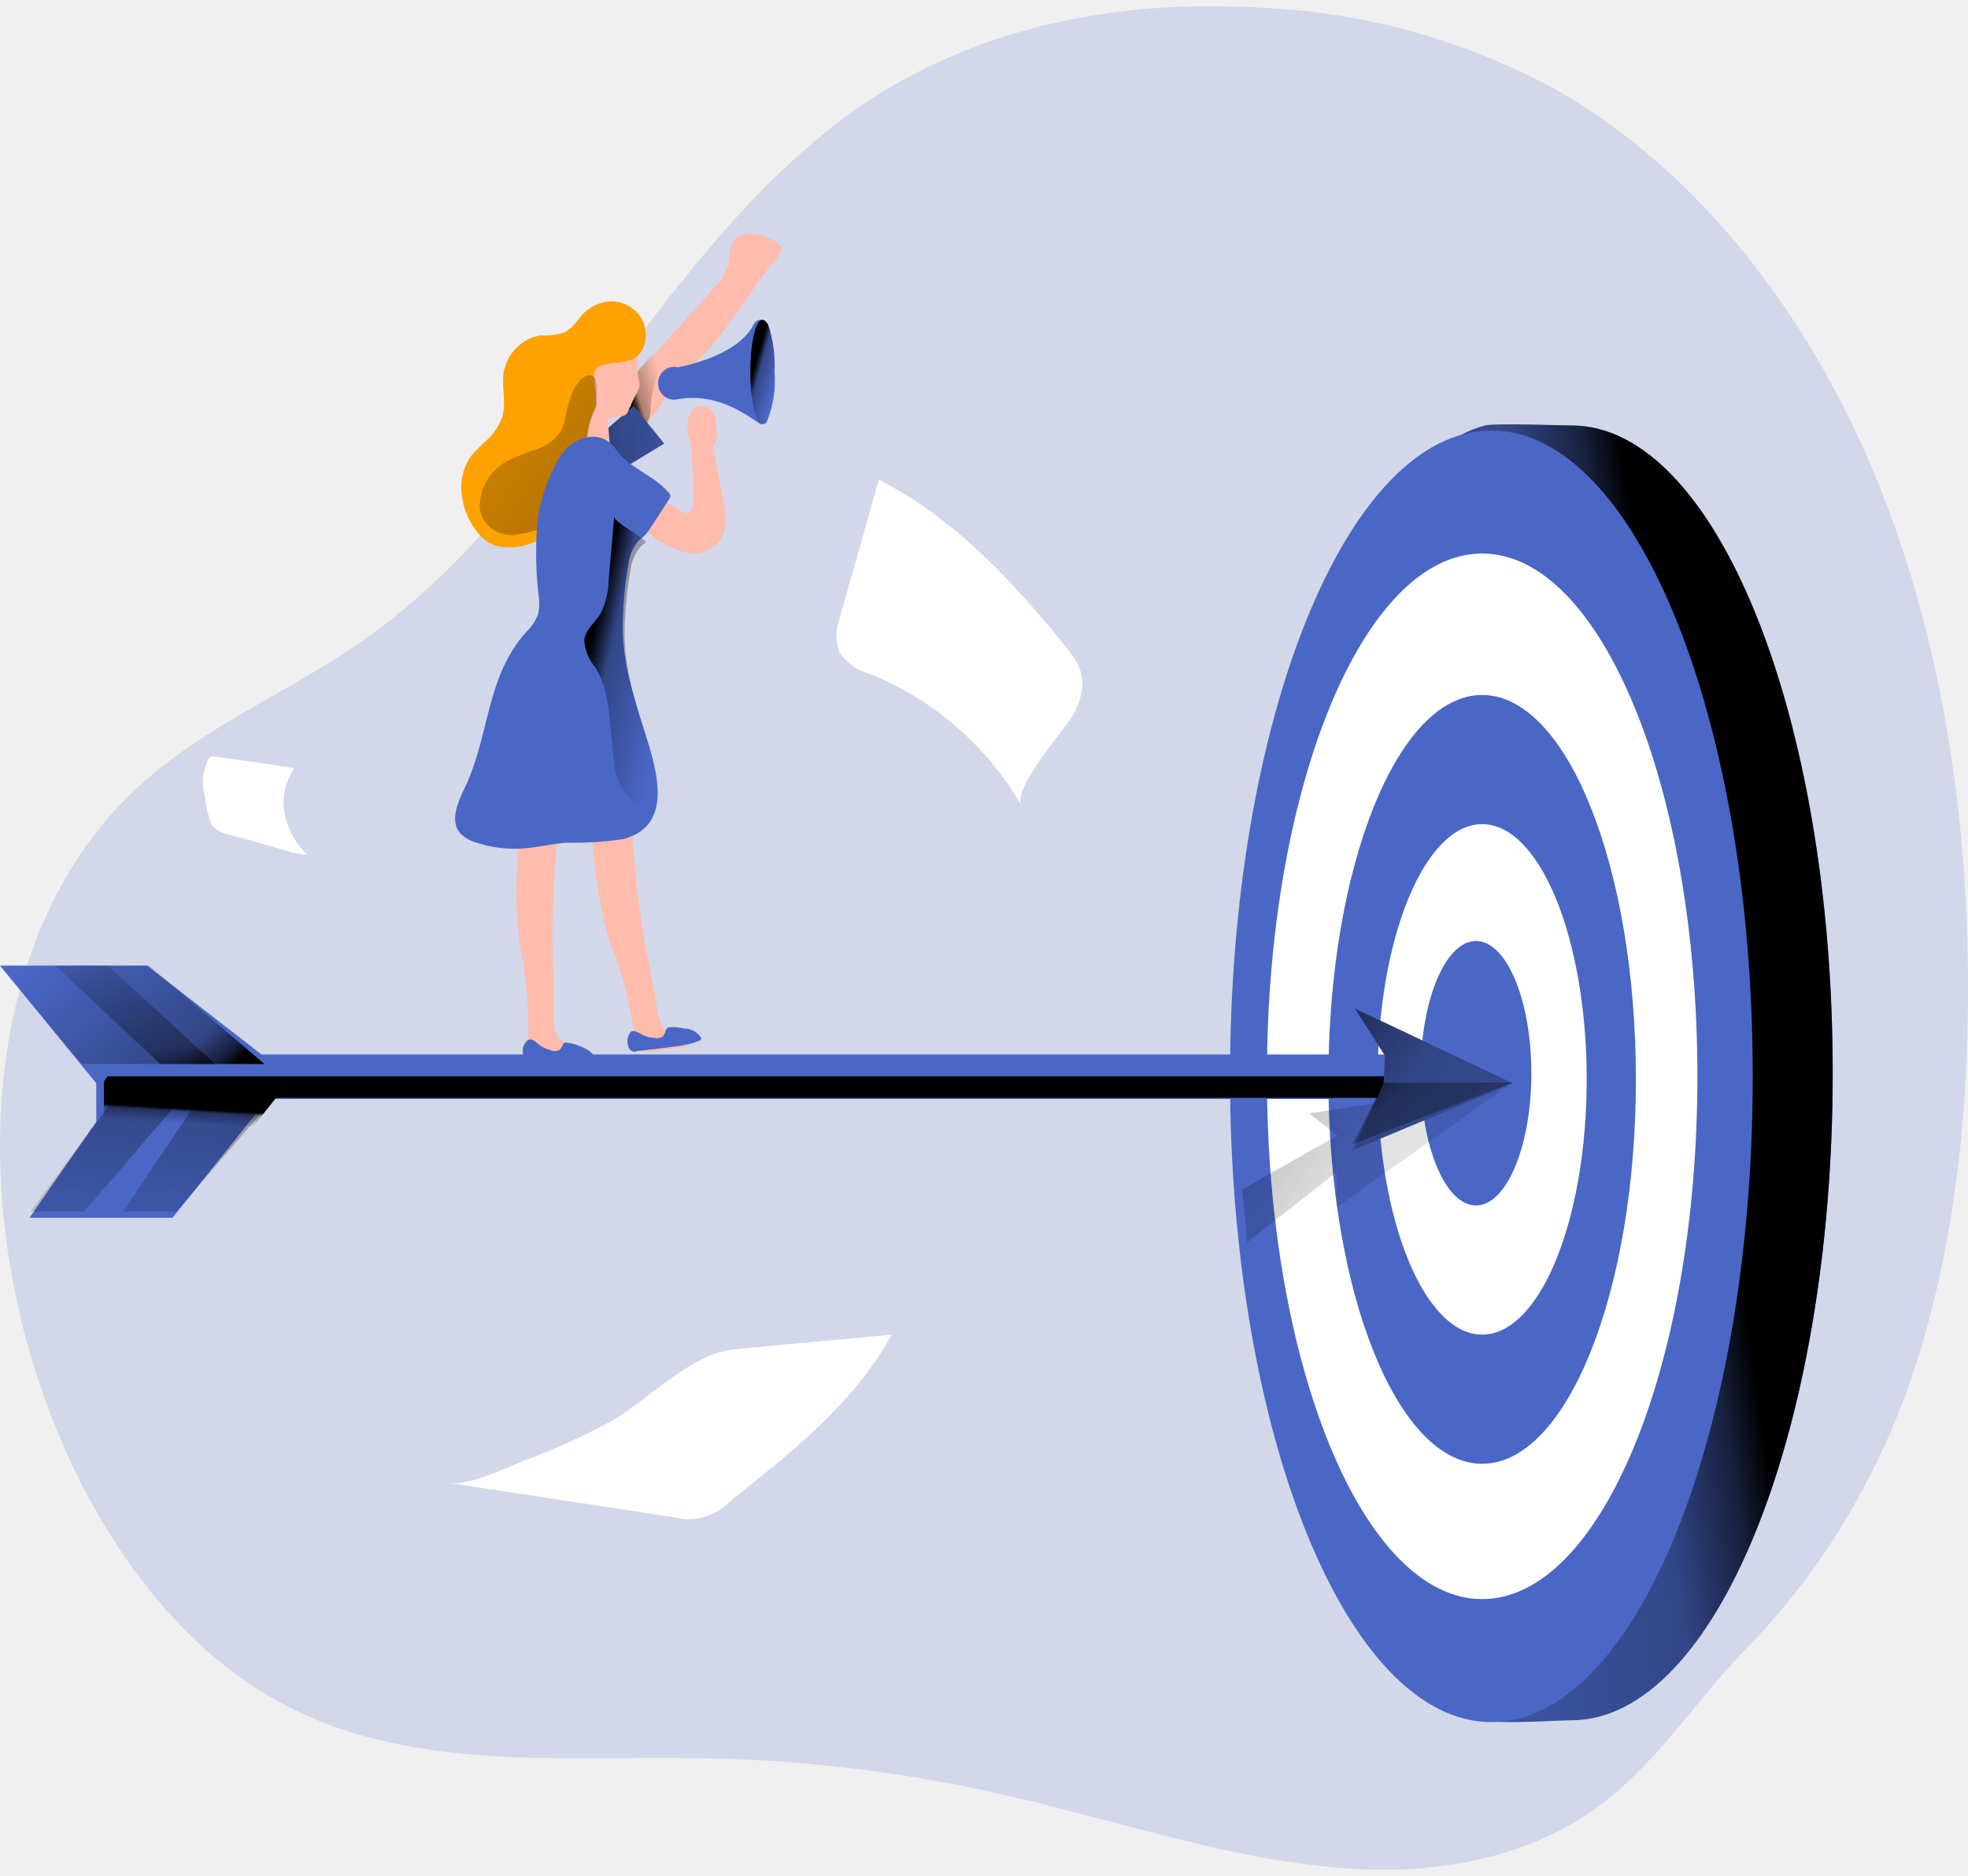
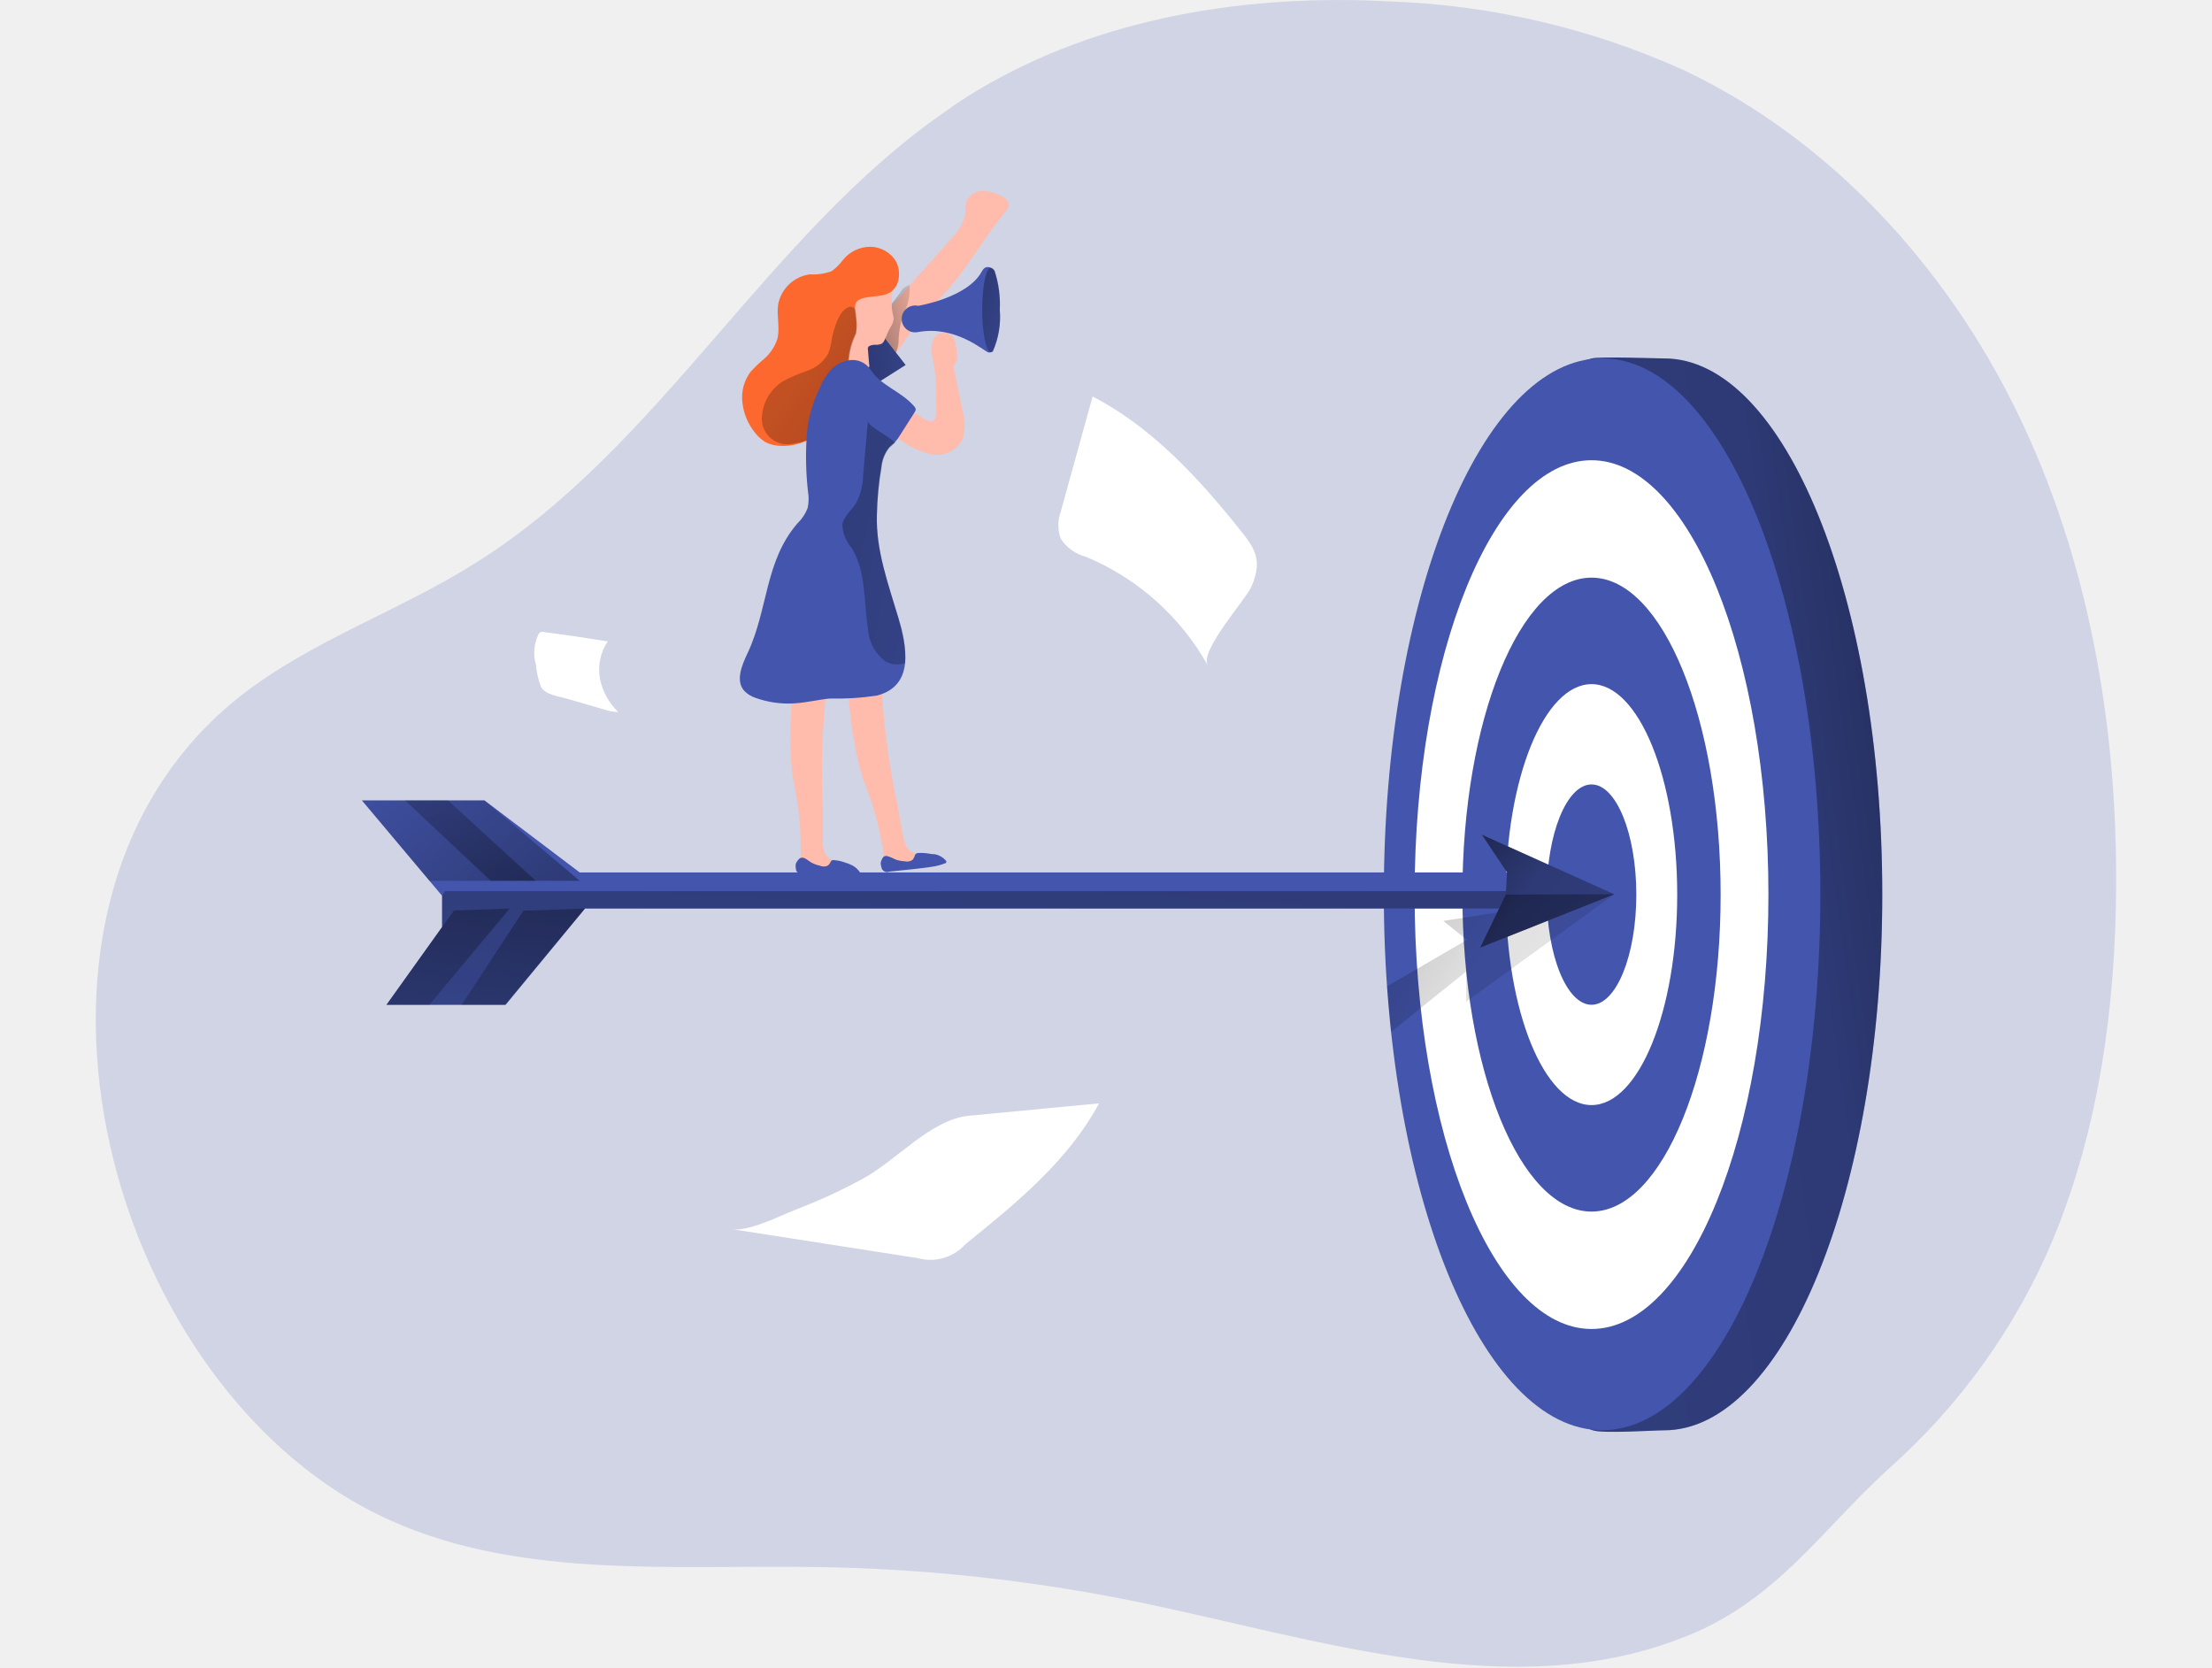
- <svg xmlns="http://www.w3.org/2000/svg" width="320px" height="305px" viewBox="0 0 320 305" version="1.1">
+ <svg xmlns="http://www.w3.org/2000/svg" xmlns:xlink="http://www.w3.org/1999/xlink" id="Layer_1" data-name="Layer 1" viewBox="0 0 175.89 145.13" width="406" height="306" class="illustration styles_illustrationTablet__1DWOa">
  <defs>
-     <linearGradient x1="24.64%" y1="68.754%" x2="86.366%" y2="30.668%" id="linearGradient-1">
-       <stop stop-color="#000000" offset="1%" />
-       <stop stop-color="#000000" stop-opacity="0.69" offset="13%" />
-       <stop stop-color="#000000" stop-opacity="0.32" offset="25%" />
-       <stop stop-color="#000000" stop-opacity="0" offset="100%" />
+     <linearGradient id="linear-gradient" x1="73.22" y1="35.08" x2="80.78" y2="32.63" gradientUnits="userSpaceOnUse">
+       <stop offset="0.01" />
+       <stop offset="0.13" stop-opacity="0.69" />
+       <stop offset="0.25" stop-opacity="0.32" />
+       <stop offset="1" stop-opacity="0" />
    </linearGradient>
-     <linearGradient x1="-51.789%" y1="61.819%" x2="262.526%" y2="24.62%" id="linearGradient-2">
-       <stop stop-color="#000000" offset="1%" />
-       <stop stop-color="#000000" stop-opacity="0.69" offset="13%" />
-       <stop stop-color="#000000" stop-opacity="0.32" offset="25%" />
-       <stop stop-color="#000000" stop-opacity="0" offset="100%" />
+     <linearGradient id="linear-gradient-2" x1="63.29" y1="31.91" x2="78.22" y2="29.88" xlink:href="#linear-gradient" />
+     <linearGradient id="linear-gradient-3" x1="201.45" y1="74.96" x2="-14.76" y2="105.92" gradientUnits="userSpaceOnUse">
+       <stop offset="0.01" />
+       <stop offset="0.08" stop-opacity="0.69" />
+       <stop offset="0.21" stop-opacity="0.32" />
+       <stop offset="1" stop-opacity="0" />
    </linearGradient>
-     <linearGradient x1="74.74%" y1="40.657%" x2="-17.595%" y2="73.765%" id="linearGradient-3">
-       <stop stop-color="#000000" offset="1%" />
-       <stop stop-color="#000000" stop-opacity="0.69" offset="8%" />
-       <stop stop-color="#000000" stop-opacity="0.32" offset="21%" />
-       <stop stop-color="#000000" stop-opacity="0" offset="100%" />
-     </linearGradient>
-     <linearGradient x1="-22.902%" y1="20.008%" x2="301.163%" y2="151.692%" id="linearGradient-4">
-       <stop stop-color="#000000" offset="1%" />
-       <stop stop-color="#000000" stop-opacity="0.69" offset="8%" />
-       <stop stop-color="#000000" stop-opacity="0.32" offset="21%" />
-       <stop stop-color="#000000" stop-opacity="0" offset="100%" />
-     </linearGradient>
-     <linearGradient x1="51.666%" y1="47.251%" x2="47.127%" y2="54.933%" id="linearGradient-5">
-       <stop stop-color="#000000" offset="1%" />
-       <stop stop-color="#000000" stop-opacity="0.69" offset="8%" />
-       <stop stop-color="#000000" stop-opacity="0.32" offset="21%" />
-       <stop stop-color="#000000" stop-opacity="0" offset="100%" />
-     </linearGradient>
-     <linearGradient x1="-94.087%" y1="-23.792%" x2="495.887%" y2="362.858%" id="linearGradient-6">
-       <stop stop-color="#000000" offset="1%" />
-       <stop stop-color="#000000" stop-opacity="0.69" offset="8%" />
-       <stop stop-color="#000000" stop-opacity="0.32" offset="21%" />
-       <stop stop-color="#000000" stop-opacity="0" offset="100%" />
-     </linearGradient>
-     <linearGradient x1="-52.956%" y1="-9.395%" x2="302.399%" y2="195.697%" id="linearGradient-7">
-       <stop stop-color="#000000" offset="1%" />
-       <stop stop-color="#000000" stop-opacity="0.69" offset="8%" />
-       <stop stop-color="#000000" stop-opacity="0.32" offset="21%" />
-       <stop stop-color="#000000" stop-opacity="0" offset="100%" />
-     </linearGradient>
-     <linearGradient x1="101.899%" y1="72.172%" x2="-1.266%" y2="28.955%" id="linearGradient-8">
-       <stop stop-color="#000000" offset="1%" />
-       <stop stop-color="#000000" stop-opacity="0.69" offset="8%" />
-       <stop stop-color="#000000" stop-opacity="0.32" offset="21%" />
-       <stop stop-color="#000000" stop-opacity="0" offset="100%" />
-     </linearGradient>
-     <linearGradient x1="187.238%" y1="177.534%" x2="-120.826%" y2="-117.274%" id="linearGradient-9">
-       <stop stop-color="#000000" offset="1%" />
-       <stop stop-color="#000000" stop-opacity="0.69" offset="13%" />
-       <stop stop-color="#000000" stop-opacity="0.32" offset="25%" />
-       <stop stop-color="#000000" stop-opacity="0" offset="100%" />
-     </linearGradient>
-     <linearGradient x1="23.068%" y1="25.714%" x2="91.425%" y2="85.792%" id="linearGradient-10">
-       <stop stop-color="#000000" offset="1%" />
-       <stop stop-color="#000000" stop-opacity="0.69" offset="13%" />
-       <stop stop-color="#000000" stop-opacity="0.32" offset="25%" />
-       <stop stop-color="#000000" stop-opacity="0" offset="100%" />
-     </linearGradient>
-     <linearGradient x1="33.427%" y1="30.549%" x2="76.548%" y2="81.046%" id="linearGradient-11">
-       <stop stop-color="#000000" offset="1%" />
-       <stop stop-color="#000000" stop-opacity="0.69" offset="13%" />
-       <stop stop-color="#000000" stop-opacity="0.32" offset="25%" />
-       <stop stop-color="#000000" stop-opacity="0" offset="100%" />
-     </linearGradient>
-     <linearGradient x1="70.829%" y1="-65.727%" x2="20.037%" y2="216.87%" id="linearGradient-12">
-       <stop stop-color="#000000" offset="1%" />
-       <stop stop-color="#000000" stop-opacity="0.69" offset="8%" />
-       <stop stop-color="#000000" stop-opacity="0.32" offset="21%" />
-       <stop stop-color="#000000" stop-opacity="0" offset="100%" />
-     </linearGradient>
-     <linearGradient x1="67.047%" y1="127.092%" x2="25.483%" y2="-65.449%" id="linearGradient-13">
-       <stop stop-color="#000000" offset="1%" />
-       <stop stop-color="#000000" stop-opacity="0.69" offset="8%" />
-       <stop stop-color="#000000" stop-opacity="0.32" offset="21%" />
-       <stop stop-color="#000000" stop-opacity="0" offset="100%" />
-     </linearGradient>
+     <linearGradient id="linear-gradient-4" x1="107.88" y1="73.54" x2="171.98" y2="118.72" xlink:href="#linear-gradient-3" />
+     <linearGradient id="linear-gradient-5" x1="78.81" y1="54.61" x2="74.11" y2="132.58" xlink:href="#linear-gradient-3" />
+     <linearGradient id="linear-gradient-6" x1="109.54" y1="68.31" x2="178.39" y2="116.83" xlink:href="#linear-gradient-3" />
+     <linearGradient id="linear-gradient-7" x1="114.34" y1="61.53" x2="155.81" y2="125.86" xlink:href="#linear-gradient-3" />
+     <linearGradient id="linear-gradient-8" x1="42.49" y1="84.38" x2="22.93" y2="62.53" xlink:href="#linear-gradient-3" />
+     <linearGradient id="linear-gradient-9" x1="90.24" y1="53.78" x2="42.78" y2="18.49" xlink:href="#linear-gradient" />
+     <linearGradient id="linear-gradient-10" x1="52.06" y1="47.94" x2="109.61" y2="60.65" xlink:href="#linear-gradient" />
+     <linearGradient id="linear-gradient-11" x1="80.29" y1="31.37" x2="92.41" y2="35.1" xlink:href="#linear-gradient" />
+     <linearGradient id="linear-gradient-12" x1="39.46" y1="66.48" x2="34.01" y2="107.48" xlink:href="#linear-gradient-3" />
+     <linearGradient id="linear-gradient-13" x1="32.91" y1="66.48" x2="27.46" y2="107.48" xlink:href="#linear-gradient-3" />
+     <linearGradient id="linear-gradient-14" x1="41.56" y1="3553.98" x2="36.83" y2="3589.57" gradientTransform="matrix(1, 0, 0, -1, -7, 3641.4)" xlink:href="#linear-gradient-3" />
  </defs>
-   <g id="Page-1" stroke="none" stroke-width="1" fill="none" fill-rule="evenodd">
-     <g id="About-desktop" transform="translate(-971, -146)" fill-rule="nonzero">
-       <g id="us" transform="translate(971, 146.3847)">
-         <path d="M134.632,20.828 C106.322,43.217 89.437,81.94 60.181,102.93 C48.136,111.681 34.326,116.944 23.119,126.969 C-18.583,164.292 0.721,251.094 44.57,275.885 C65.766,287.894 90.675,285.054 114.309,285.493 C131.236,285.781 148.102,287.878 164.69,291.758 C193.801,298.609 224.513,310.806 252.023,298.024 C266.306,291.424 273.238,278.851 283.972,267.614 C295.282,256.115 304.187,241.837 310.027,225.843 C317.305,205.604 319.906,183.486 320,161.598 C320.125,132.086 315.613,102.22 304.368,75.674 C293.124,49.128 274.802,26.07 251.604,13.413 C236.995,5.818 221.236,1.561 205.209,0.882 C182.466,-0.559 158.922,3.701 139.418,17.194 C137.744,18.363 136.124,19.554 134.632,20.828 Z" id="Path" fill="#4A67C6" opacity="0.18" />
-         <path d="M104.353,69.615 L106.565,66.643 C108.582,63.673 110.862,60.886 113.379,58.315 C118.489,53.353 121.807,46.883 126.408,41.441 C126.691,41.157 126.89,40.801 126.984,40.413 C127.138,39.495 126.165,38.84 125.325,38.468 C124.211,37.897 122.973,37.604 121.719,37.615 C120.437,37.647 119.298,38.429 118.821,39.605 C118.67,40.323 118.603,41.057 118.622,41.79 C118.22,43.7 117.231,45.441 115.79,46.774 L104.22,59.648 C102.714,61.066 101.615,62.854 101.035,64.828 C100.755,67.024 102.18,69.079 104.353,69.615 L104.353,69.615 Z" id="Path" fill="#FFBBAB" />
-         <path d="M104.349,69.615 C105.295,68.629 105.81,67.337 105.789,66.003 C105.857,64.258 106.204,62.533 106.818,60.888 C107.667,59.356 108.07,57.635 107.984,55.904 C108.005,55.826 108.005,55.743 107.984,55.665 C107.864,55.599 107.716,55.599 107.595,55.665 C106.971,55.906 106.459,56.355 106.155,56.927 C104.783,58.951 101.034,62.368 101.034,64.893 C100.759,67.031 102.169,69.039 104.349,69.615 Z" id="Path" fill="url(#linearGradient-1)" />
-         <polygon id="Path" fill="#4A67C6" points="97 70.848 103.021 65.615 108 71.735 101.608 75.615" />
-         <polygon id="Path" fill="url(#linearGradient-2)" points="97 70.848 103.021 65.615 108 71.735 101.608 75.615" />
-         <path d="M298,174.055 C298,232.179 278.964,279.314 255.5,279.314 C253.442,279.314 243.622,279.991 241.654,279.314 C221.053,272.049 213,227.102 213,174.055 C213,119.699 220.113,74.392 241.453,68.796 C242.929,68.39 253.979,68.796 255.5,68.796 C278.942,68.751 298,115.909 298,174.055 Z" id="Path" fill="#4A67C6" />
-         <path d="M298,174.055 C298,232.179 278.964,279.314 255.5,279.314 C253.442,279.314 243.622,279.991 241.654,279.314 C221.053,272.049 213,227.102 213,174.055 C213,119.699 220.113,74.392 241.453,68.796 C242.929,68.39 253.979,68.796 255.5,68.796 C278.942,68.751 298,115.909 298,174.055 Z" id="Path" fill="url(#linearGradient-3)" />
-         <ellipse id="Oval" fill="#4A67C6" cx="242.5" cy="174.615" rx="42.5" ry="105" />
-         <ellipse id="Oval" fill="#FFFFFF" cx="241" cy="174.615" rx="35" ry="85" />
-         <ellipse id="Oval" fill="#4A67C6" cx="241" cy="175.115" rx="25" ry="62.5" />
-         <ellipse id="Oval" fill="#FFFFFF" cx="241" cy="175.115" rx="17" ry="41.5" />
-         <ellipse id="Oval" fill="#4A67C6" cx="240" cy="174.115" rx="9" ry="21.5" />
-         <polygon id="Path" fill="url(#linearGradient-4)" opacity="0.36" points="202.779 201.615 217.327 190.2 217.327 195.907 246 175.615 212.9 180.65 217.46 184.231 202 193.021" />
-         <polygon id="Path" fill="#4A67C6" points="0 156.615 23.926 156.615 42.516 171.066 232.269 171.066 237 178.302 43.548 178.302 28.053 197.615 4.799 197.615 15.652 182.013 15.652 175.744" />
-         <polygon id="Path" fill="url(#linearGradient-5)" points="17.453 174.615 41.462 174.615 44.86 174.615 235.265 174.615 239 178.127 44.882 178.127 29.334 197.615 6 197.615 16.891 181.871 16.891 175.546" />
-         <polygon id="Path" fill="#4A67C6" points="225.213 171.298 220.334 163.615 246 175.748 220 186.615 224.968 175.818" />
-         <polygon id="Path" fill="url(#linearGradient-6)" points="225.213 171.298 220.334 163.615 246 175.748 220 186.615 224.968 175.818" />
-         <polygon id="Path" fill="url(#linearGradient-7)" points="246 175.615 224.968 175.68 220 185.615" />
-         <polygon id="Path" fill="url(#linearGradient-8)" points="13.335 172.615 43 172.615 24.199 156.615 0 156.615" />
-         <path d="M96,132.383 C96,132.383 96.737,146.743 99.642,154.093 C101.386,158.62 102.594,163.342 103.239,168.158 C102.837,168.998 103.529,169.996 104.378,170.427 C105.255,170.678 106.183,170.678 107.059,170.427 L110.723,169.951 C111.164,169.941 111.582,169.753 111.885,169.429 C112.265,168.816 111.639,168.022 110.947,167.818 C110.254,167.614 109.517,167.818 108.847,167.455 C107.595,166.956 107.193,165.391 106.947,164.03 L105.875,158.131 C104.1,149.716 103.031,141.163 102.68,132.565 C102.688,132.171 102.628,131.78 102.501,131.408 C102.121,130.77 101.499,130.319 100.781,130.16 C100.08,129.829 99.32,129.644 98.547,129.615 C97.719,129.605 96.964,130.096 96.626,130.863" id="Path" fill="#FFBBAB" />
-         <path d="M111.814,166.923 L110.932,166.779 C110.239,166.632 109.533,166.584 108.83,166.635 C108.524,166.653 108.27,166.913 108.221,167.259 C108.139,167.56 108.003,167.837 107.821,168.074 C107.402,168.397 106.883,168.502 106.392,168.362 C105.871,168.333 105.356,168.228 104.858,168.05 C104.375,167.835 103.933,167.523 103.429,167.355 C103.163,167.212 102.855,167.212 102.588,167.355 C102.473,167.482 102.373,167.627 102.294,167.787 C102.156,168.063 102.057,168.363 102,168.674 C102.001,168.976 102.043,169.276 102.126,169.562 C102.166,169.935 102.357,170.265 102.642,170.454 C102.927,170.642 103.273,170.667 103.576,170.522 L107.779,170.018 C109.103,169.85 110.406,169.706 111.709,169.442 C112.428,169.302 113.133,169.077 113.811,168.77 C113.811,168.77 114,168.77 114,168.53 C114,168.29 114,168.386 114,168.314 C113.377,167.453 112.475,166.916 111.499,166.827" id="Path" fill="#4A67C6" />
-         <path d="M84.692,131.866 C84.692,131.866 83.135,146.25 84.692,154.036 C85.621,158.824 86.022,163.713 85.886,168.602 C85.374,169.355 85.886,170.474 86.611,170.885 C87.379,171.315 88.241,171.512 89.106,171.456 L92.646,171.593 C93.062,171.668 93.488,171.552 93.819,171.273 C94.267,170.725 93.819,169.835 93.179,169.515 C92.54,169.196 91.857,169.173 91.281,168.807 C90.172,168.1 90.023,166.524 90.002,165.086 L90.002,159.058 C89.618,150.455 89.911,141.833 90.876,133.282 C90.961,132.899 90.961,132.5 90.876,132.118 C90.621,131.424 90.113,130.871 89.469,130.588 C88.824,130.126 88.098,129.808 87.336,129.652 C86.557,129.495 85.766,129.855 85.332,130.565" id="Path" fill="#FFBBAB" />
-         <path d="M107.31,80.642 L109.308,81.794 C109.995,82.2 111.306,83.465 112.143,82.9 C112.981,82.336 112.659,80.078 112.68,79.287 C112.771,76.458 112.569,73.626 112.079,70.842 C111.582,69.461 111.676,67.922 112.337,66.619 C112.799,65.891 113.62,65.51 114.444,65.641 C115.267,65.771 115.944,66.39 116.182,67.229 C116.383,67.963 116.484,68.723 116.483,69.487 C116.655,70.053 116.655,70.66 116.483,71.226 C116.319,71.461 116.176,71.71 116.053,71.971 C115.978,72.267 115.978,72.578 116.053,72.874 L117.621,81.071 C118.126,82.854 118.126,84.753 117.621,86.536 C116.449,88.907 113.871,90.107 111.413,89.426 C108.796,88.665 106.384,87.273 104.367,85.361 C104.152,85.181 103.895,84.887 104.045,84.639 C104.121,84.519 104.235,84.431 104.367,84.39 C105.187,84.095 105.925,83.591 106.515,82.923 C107.081,82.319 107.371,81.487 107.31,80.642 Z" id="Path" fill="#FFBBAB" />
-         <path d="M102.188,66.384 C102.076,66.695 101.867,66.962 101.592,67.144 C101.187,67.318 100.746,67.389 100.307,67.352 C99.858,67.338 99.413,67.45 99.023,67.675 C98.863,67.848 98.803,68.092 98.862,68.32 L99.092,71.18 C99.162,71.397 99.162,71.631 99.092,71.848 C98.936,72.12 98.666,72.307 98.358,72.356 C97.326,72.632 96.064,72.863 95.33,72.079 C94.983,71.618 94.776,71.065 94.734,70.488 C94.017,67.243 93.824,63.903 94.161,60.596 C94.302,58.566 95.326,56.702 96.959,55.5 C98.475,54.63 100.269,54.39 101.959,54.831 C102.727,55.007 103.361,55.55 103.656,56.284 C103.839,56.814 103.656,57.275 103.656,57.806 C103.601,58.573 103.601,59.344 103.656,60.112 C103.695,60.484 103.756,60.854 103.839,61.218 C103.937,61.532 103.991,61.858 104,62.187 C103.92,62.784 103.7,63.353 103.358,63.847 C103.01,64.446 102.726,65.08 102.509,65.738 C102.349,65.899 102.28,66.153 102.188,66.384 Z" id="Path" fill="#FFBBAB" />
-         <path d="M104.758,55.744 C104.405,56.953 103.484,57.886 102.321,58.212 C100.916,58.651 99.379,58.535 97.93,58.997 C96.481,59.458 96.547,60.404 96.613,61.512 C96.613,62.042 96.722,62.573 96.788,63.057 L96.788,63.057 C96.849,63.377 96.893,63.701 96.92,64.026 C96.952,64.712 96.87,65.399 96.679,66.056 C95.857,67.799 95.379,69.698 95.273,71.639 C95.422,72.581 95.65,73.508 95.954,74.408 C96.045,74.794 96.103,75.188 96.13,75.584 C96.121,76.903 95.688,78.18 94.9,79.206 C94.698,79.461 94.478,79.701 94.242,79.921 C93.633,80.423 93.074,80.987 92.573,81.606 C92.134,82.252 91.98,83.105 91.563,83.774 C90.95,84.699 90.21,85.523 89.368,86.22 L88.994,86.496 C87.043,88.005 84.651,88.748 82.232,88.596 C81.277,88.562 80.341,88.31 79.488,87.858 C78.698,87.351 78.006,86.694 77.446,85.92 C76.137,84.22 75.315,82.163 75.075,79.991 C74.786,77.775 75.338,75.53 76.612,73.739 C77.415,72.806 78.281,71.935 79.203,71.132 C80.362,70.075 81.234,68.714 81.727,67.187 C82.298,64.88 81.574,62.573 81.881,60.266 C82.424,57.062 84.872,54.592 87.941,54.152 C89.366,54.248 90.795,54.028 92.134,53.506 C92.972,52.857 93.712,52.079 94.329,51.199 C95.609,49.564 97.518,48.616 99.533,48.615 C101.557,48.648 103.419,49.784 104.451,51.614 C105.055,52.898 105.165,54.377 104.758,55.744 Z" id="Path" fill="#FFA200" />
-         <path d="M96.998,62.856 L96.998,62.856 C96.998,63.855 96.998,65.028 96.998,65.68 C96.134,67.32 95.631,69.108 95.52,70.936 C95.676,71.823 95.916,72.695 96.236,73.543 C95.86,75.335 95.255,77.078 94.435,78.734 C94.061,79.482 93.637,80.208 93.164,80.906 C92.153,82.37 90.861,83.644 89.354,84.663 L88.961,84.924 C87.67,85.722 86.2,86.228 84.666,86.401 C82.998,86.884 81.185,86.54 79.846,85.487 C78.508,84.435 77.827,82.817 78.038,81.188 C78.281,78.513 79.846,76.1 82.264,74.672 C83.874,73.873 85.55,73.198 87.275,72.652 C89.001,72.093 90.448,70.956 91.34,69.459 C91.695,68.6 91.935,67.702 92.056,66.788 C92.379,65.115 93.418,61.379 95.405,60.706 C95.69,60.58 96.022,60.586 96.303,60.722 C96.583,60.858 96.78,61.109 96.836,61.401 C96.957,61.878 97.011,62.367 96.998,62.856 L96.998,62.856 Z" id="Path" fill="url(#linearGradient-9)" />
-         <path d="M101.273,100.897 C101.067,107.774 103.559,114.339 105.548,120.903 C107.171,126.436 108.863,134.098 101.318,136.047 C98.225,136.513 95.096,136.707 91.968,136.63 C89.682,136.832 87.396,137.414 84.949,137.571 C82.305,137.749 79.651,137.391 77.154,136.518 C76.286,136.246 75.501,135.769 74.867,135.129 C73.107,133.18 74.387,130.155 75.53,127.803 C79.668,119.2 78.937,109.88 85.475,102.465 C86.362,101.638 87.049,100.628 87.487,99.508 C87.727,98.432 87.751,97.321 87.556,96.237 C87.152,92.674 87.068,89.083 87.304,85.506 C87.536,82.269 88.397,79.105 89.842,76.186 C90.38,74.84 91.154,73.597 92.128,72.512 C93.174,71.453 94.565,70.787 96.06,70.63 C97.572,70.507 99.038,71.171 99.924,72.377 C102.21,75.805 105.937,76.567 108.68,79.636 C108.837,79.781 108.948,79.968 109,80.174 C108.994,80.408 108.914,80.635 108.771,80.823 C107.788,82.324 106.828,83.825 105.868,85.304 C105.574,85.793 105.229,86.251 104.839,86.671 C104.496,87.007 104.085,87.298 103.742,87.634 C102.85,88.718 102.301,90.034 102.164,91.42 C101.623,94.552 101.325,97.72 101.273,100.897 L101.273,100.897 Z" id="Path" fill="#4A67C6" />
-         <path d="M95.169,170.038 L94.295,169.716 C93.613,169.407 92.896,169.215 92.166,169.147 C92.04,169.111 91.909,169.111 91.783,169.147 C91.638,169.253 91.527,169.409 91.463,169.593 C91.349,169.886 91.173,170.141 90.952,170.335 C90.486,170.583 89.949,170.583 89.483,170.335 C88.965,170.204 88.464,169.996 87.992,169.716 C87.545,169.419 87.14,168.998 86.672,168.726 C86.402,168.578 86.09,168.578 85.82,168.726 C85.68,168.832 85.557,168.966 85.458,169.122 C85.276,169.364 85.132,169.64 85.032,169.939 C84.989,170.251 84.989,170.568 85.032,170.88 C85.04,171.15 85.106,171.414 85.224,171.648 C85.512,171.991 85.92,172.165 86.331,172.118 L90.59,172.44 C91.932,172.44 93.273,172.638 94.615,172.613 C95.332,172.63 96.048,172.538 96.744,172.341 C96.853,172.33 96.949,172.255 97,172.143 C97,172.143 97,171.994 97,171.92 C96.485,170.921 95.65,170.2 94.679,169.914" id="Path" fill="#4A67C6" />
-         <path d="M106.982,130.358 C105.689,130.809 104.268,130.663 103.09,129.958 C101.189,128.431 100.02,126.151 99.876,123.693 C99.067,118.406 99.548,112.696 96.815,108.142 C95.749,106.901 95.112,105.341 95,103.699 C95.175,102.01 96.727,100.877 97.624,99.433 C98.474,97.779 98.93,95.945 98.958,94.079 L99.876,83.615 C99.876,84.504 103.68,86.37 105.058,87.725 C104.73,88.059 104.336,88.347 104.008,88.681 C103.155,89.755 102.631,91.061 102.5,92.435 C101.963,95.517 101.656,98.637 101.581,101.766 C101.385,108.586 103.768,115.096 105.67,121.605 C106.653,124.411 107.098,127.382 106.982,130.358 L106.982,130.358 Z" id="Path" fill="url(#linearGradient-10)" />
-         <path d="M125.942,60.129 C126.174,62.958 125.708,65.802 124.59,68.397 C124.437,68.485 124.273,68.546 124.102,68.58 C123.973,68.627 123.832,68.627 123.703,68.58 C122.705,68.192 117.362,63.212 110.178,64.537 C109.137,64.785 108.055,64.35 107.452,63.441 C106.849,62.532 106.849,61.335 107.452,60.426 C108.055,59.517 109.137,59.082 110.178,59.329 C110.178,59.329 119.756,57.753 122.483,52.477 C122.882,51.7 123.415,51.495 123.991,51.678 C124.338,51.814 124.65,52.034 124.9,52.317 L124.9,52.317 C125.714,54.832 126.067,57.481 125.942,60.129 Z" id="Path" fill="#4A67C6" />
-         <path d="M125.933,60.077 C126.201,62.928 125.662,65.793 124.365,68.408 C124.248,68.53 124.081,68.605 123.902,68.615 L123.902,68.615 C122.848,68.385 122,64.657 122,60.1 C122,55.543 122.771,52.137 123.774,51.63 C123.849,51.61 123.929,51.61 124.005,51.63 C124.288,51.63 124.571,51.883 124.828,52.344 L124.828,52.344 C125.717,54.84 126.092,57.46 125.933,60.077 Z" id="Path" fill="url(#linearGradient-11)" />
-         <path d="M142.901,77.615 L136.466,100.356 C135.845,102.07 135.845,103.941 136.466,105.656 C137.659,107.427 139.482,108.703 141.582,109.234 C151.966,113.479 160.596,121.007 166.094,130.615 C164.451,127.716 173.756,117.637 174.844,115.214 C177.714,108.94 174.844,106.743 170.585,101.465 C162.715,92.111 153.965,83.232 142.901,77.615 Z" id="Path" fill="#FFFFFF" />
-         <path d="M73,240.732 L109.439,246.282 C112.837,247.209 116.48,246.167 118.83,243.595 C128.762,235.754 138.964,227.605 145,216.615 L119.461,218.994 C112.052,219.699 105.34,227.495 98.854,230.975 C94.648,233.226 90.292,235.198 85.815,236.877 C82.684,238.045 76.401,241.26 73,240.732 Z" id="Path" fill="#FFFFFF" />
-         <path d="M33.786,123.24 C33.891,123.001 34.069,122.801 34.297,122.667 C34.547,122.598 34.813,122.598 35.063,122.667 C39.338,123.217 43.604,123.836 47.863,124.523 C46.378,126.693 45.811,129.349 46.283,131.925 C46.79,134.481 48.089,136.818 50,138.615 C49.003,138.589 48.015,138.411 47.073,138.088 L39.57,135.934 C37.99,135.476 35.319,135.201 34.39,133.643 C33.828,132.218 33.476,130.721 33.344,129.198 C32.764,127.224 32.921,125.11 33.786,123.24 L33.786,123.24 Z" id="Path" fill="#FFFFFF" />
-         <polygon id="Path" fill="url(#linearGradient-12)" points="20 196.615 32.512 178.046 45 177.615 28.714 196.615" />
-         <polygon id="Path" fill="url(#linearGradient-12)" points="5 196.615 18.7 178.001 30 177.615 13.691 196.615" />
-         <polygon id="Path" fill="url(#linearGradient-13)" points="9 156.615 26.044 172.615 35 172.615 17.522 156.615" />
-       </g>
-     </g>
-   </g>
+   <path d="M81,15.5C65.44,26.22,56.16,44.76,40.08,54.81,33.46,59,25.87,61.52,19.71,66.32-3.21,84.19,7.4,125.75,31.5,137.62c11.65,5.75,25.34,4.39,38.33,4.6a149.8,149.8,0,0,1,27.69,3c16,3.28,32.88,9.12,48,3,7.85-3.16,11.66-9.18,17.56-14.56a55.24,55.24,0,0,0,14.32-20c4-9.69,5.43-20.28,5.48-30.76.07-14.13-2.41-28.43-8.59-41.14s-16.25-23.75-29-29.81a67.88,67.88,0,0,0-25.5-6c-12.5-.69-25.44,1.35-36.16,7.81C82.71,14.32,81.82,14.89,81,15.5Z" transform="translate(-7 -5.82)" fill="#4355AC" opacity="0.18" style="isolation: isolate;" />
+   <path d="M76.26,37.09l1-1.36a27.59,27.59,0,0,1,3.08-3.81c2.31-2.27,3.81-5.23,5.89-7.72a1,1,0,0,0,.26-.47c.07-.42-.37-.72-.75-.89a3.47,3.47,0,0,0-1.63-.39,1.45,1.45,0,0,0-1.31.91,4.4,4.4,0,0,0-.09,1,4.33,4.33,0,0,1-1.28,2.28L76.2,32.53a5.32,5.32,0,0,0-1.44,2.37A2,2,0,0,0,76.26,37.09Z" transform="translate(-7 -5.82)" fill="#ffbbab" />
+   <path d="M76.26,37.09a2.41,2.41,0,0,0,.63-1.66,7.89,7.89,0,0,1,.45-2.35,4.46,4.46,0,0,0,.51-2.29.22.22,0,0,0,0-.11.17.17,0,0,0-.17,0,1.22,1.22,0,0,0-.63.58c-.6.93-2.24,2.5-2.24,3.66A2,2,0,0,0,76.26,37.09Z" transform="translate(-7 -5.82)" fill="url(#linear-gradient)" />
+   <polygon points="65.75 31.37 68.35 29.01 70.5 31.77 67.74 33.52 65.75 31.37" fill="#4355AC" />
+   <polygon points="65.75 31.37 68.35 29.01 70.5 31.77 67.74 33.52 65.75 31.37" fill="url(#linear-gradient-2)" />
+   <path d="M162.52,83.67c0,25.76-8.51,46.65-19,46.65-.92,0-5.31.3-6.19,0-9.21-3.22-12.81-23.14-12.81-46.65,0-24.09,3.18-44.17,12.72-46.65.66-.18,5.6,0,6.28,0C154,37,162.52,57.9,162.52,83.67Z" transform="translate(-7 -5.82)" fill="#4355AC" />
+   <path d="M162.52,83.67c0,25.76-8.51,46.65-19,46.65-.92,0-5.31.3-6.19,0-9.21-3.22-12.81-23.14-12.81-46.65,0-24.09,3.18-44.17,12.72-46.65.66-.18,5.6,0,6.28,0C154,37,162.52,57.9,162.52,83.67Z" transform="translate(-7 -5.82)" fill="url(#linear-gradient-3)" />
+   <ellipse cx="131.13" cy="77.84" rx="19" ry="46.65" fill="#4355AC" />
+   <ellipse cx="130.21" cy="77.87" rx="15.4" ry="37.81" fill="#fff" />
+   <ellipse cx="130.21" cy="77.87" rx="11.24" ry="27.59" fill="#4355AC" />
+   <ellipse cx="130.21" cy="77.87" rx="7.46" ry="18.32" fill="#fff" />
+   <ellipse cx="130.21" cy="77.87" rx="3.9" ry="9.59" fill="#4355AC" />
+   <polygon points="112.76 89.82 119.3 84.56 119.3 87.19 132.19 77.84 117.31 80.16 119.36 81.81 112.41 85.86 112.76 89.82" opacity="0.36" fill="url(#linear-gradient-4)" />
+   <polygon points="23.17 69.67 33.84 69.67 42.13 75.94 126.75 75.94 128.86 79.08 42.59 79.08 35.68 87.46 25.31 87.46 30.15 80.69 30.15 77.97 23.17 69.67" fill="#4355AC" />
+   <polygon points="30.4 77.57 41.07 77.57 42.58 77.57 127.2 77.57 128.86 79.08 42.59 79.08 35.68 87.46 25.31 87.46 30.15 80.69 30.15 77.97 30.4 77.57" fill="url(#linear-gradient-5)" />
+   <polygon points="122.86 75.94 120.67 72.66 132.19 77.84 120.52 82.48 122.75 77.87 122.86 75.94" fill="#4355AC" />
+   <polygon points="122.86 75.94 120.67 72.66 132.19 77.84 120.52 82.48 122.75 77.87 122.86 75.94" fill="url(#linear-gradient-6)" />
+   <polygon points="132.19 77.84 122.75 77.87 120.52 82.48 132.19 77.84" fill="url(#linear-gradient-7)" />
+   <polygon points="29.05 76.67 42.13 76.67 33.84 69.67 23.17 69.67 29.05 76.67" fill="url(#linear-gradient-8)" />
+   <path d="M72.37,64.57S72.7,70.9,74,74.14a27,27,0,0,1,1.61,6.2c-.18.37.13.81.51,1a2.21,2.21,0,0,0,1.2,0l1.64-.21a.74.74,0,0,0,.52-.23c.17-.27-.11-.62-.42-.71s-.64,0-.94-.16c-.56-.22-.74-.91-.85-1.51l-.48-2.6a67.08,67.08,0,0,1-1.43-11.27,1.47,1.47,0,0,0-.08-.51,1.2,1.2,0,0,0-.77-.55,2.59,2.59,0,0,0-1-.24.93.93,0,0,0-.86.55" transform="translate(-7 -5.82)" fill="#ffbbab" />
+   <path d="M80,80.19l-.42-.06a4.07,4.07,0,0,0-1-.06.31.31,0,0,0-.29.26.94.94,0,0,1-.19.34.85.85,0,0,1-.68.12,2.94,2.94,0,0,1-.73-.13c-.23-.09-.44-.22-.68-.29a.47.47,0,0,0-.4,0,.79.79,0,0,0-.14.18,1.28,1.28,0,0,0-.14.37,1.19,1.19,0,0,0,.06.37.5.5,0,0,0,.69.4l2-.21c.63-.07,1.25-.13,1.87-.24a5,5,0,0,0,1-.28s.09,0,.09-.1,0-.06,0-.09a1.72,1.72,0,0,0-1.19-.62" transform="translate(-7 -5.82)" fill="#4355AC" />
+   <path d="M67.8,64.38s-.73,6.3,0,9.71a27.38,27.38,0,0,1,.56,6.38c-.24.33,0,.82.34,1a2.23,2.23,0,0,0,1.17.25l1.66.06a.7.7,0,0,0,.55-.14c.21-.24,0-.63-.3-.77s-.62-.15-.89-.31c-.52-.31-.59-1-.6-1.63l0-2.64A67.33,67.33,0,0,1,70.7,65a1.1,1.1,0,0,0,0-.51,1.2,1.2,0,0,0-.66-.67,2.72,2.72,0,0,0-1-.41.92.92,0,0,0-.94.4" transform="translate(-7 -5.82)" fill="#ffbbab" />
+   <path d="M77.66,41.44l.93.51c.32.18.93.74,1.32.49s.24-1.25.25-1.6a17.37,17.37,0,0,0-.28-3.74A2.27,2.27,0,0,1,80,35.23a1,1,0,0,1,1.79.27,3.58,3.58,0,0,1,.14,1,1.26,1.26,0,0,1,0,.77,2.23,2.23,0,0,0-.2.33.78.78,0,0,0,0,.4l.73,3.63a4.24,4.24,0,0,1,0,2.42,2.53,2.53,0,0,1-2.89,1.28,8.14,8.14,0,0,1-3.28-1.8c-.1-.08-.22-.21-.15-.32a.27.27,0,0,1,.15-.11,2.45,2.45,0,0,0,1-.65A1.3,1.3,0,0,0,77.66,41.44Z" transform="translate(-7 -5.82)" fill="#ffbbab" />
+   <path d="M75.67,35.41a.67.67,0,0,1-.26.33,1.18,1.18,0,0,1-.56.09,1.06,1.06,0,0,0-.56.14.3.3,0,0,0-.07.28l.1,1.24a.47.47,0,0,1,0,.29A.45.45,0,0,1,74,38c-.45.12-1,.22-1.32-.12a1.3,1.3,0,0,1-.26-.69,13.47,13.47,0,0,1-.25-4.29,3,3,0,0,1,1.22-2.21,2.92,2.92,0,0,1,2.18-.29,1.05,1.05,0,0,1,.74.63c.08.23,0,.43,0,.66a7,7,0,0,0,0,1,4,4,0,0,0,.08.48,1.54,1.54,0,0,1,.07.42,1.64,1.64,0,0,1-.28.72,4.3,4.3,0,0,0-.37.82C75.74,35.2,75.71,35.31,75.67,35.41Z" transform="translate(-7 -5.82)" fill="#ffbbab" />
+   <path d="M76.82,30.39a1.59,1.59,0,0,1-1.11,1.07c-.64.19-1.34.14-2,.34s-.63.61-.6,1.09c0,.23.05.46.08.67v0a3.85,3.85,0,0,1,.06.42,2.57,2.57,0,0,1-.11.88,6.26,6.26,0,0,0-.64,2.42,7,7,0,0,0,.31,1.2,3,3,0,0,1,.08.51,2.53,2.53,0,0,1-.56,1.57,2.91,2.91,0,0,1-.3.31,5.27,5.27,0,0,0-.76.73c-.2.28-.27.65-.46.94a4.94,4.94,0,0,1-1,1.06l-.17.12a4.72,4.72,0,0,1-3.08.91,3,3,0,0,1-1.25-.32,3.37,3.37,0,0,1-.93-.84A5,5,0,0,1,63.3,40.9,3.69,3.69,0,0,1,64,38.19a11.48,11.48,0,0,1,1.18-1.13,3.94,3.94,0,0,0,1.15-1.71c.26-1-.07-2,.07-3a3.25,3.25,0,0,1,2.76-2.65,4.64,4.64,0,0,0,1.91-.28,4.73,4.73,0,0,0,1-1,3.07,3.07,0,0,1,2.37-1.12,2.65,2.65,0,0,1,2.24,1.3A2.41,2.41,0,0,1,76.82,30.39Z" transform="translate(-7 -5.82)" fill="#fc682d" />
+   <path d="M73.21,33.56v0c0,.46,0,1,0,1.3a6.26,6.26,0,0,0-.64,2.42,7,7,0,0,0,.31,1.2,10.45,10.45,0,0,1-.78,2.39,8.94,8.94,0,0,1-.55,1,6.47,6.47,0,0,1-1.65,1.73l-.17.12a4.32,4.32,0,0,1-1.86.68A2.23,2.23,0,0,1,65,42a3.94,3.94,0,0,1,1.83-3A14.71,14.71,0,0,1,69,38.07a3.22,3.22,0,0,0,1.76-1.47,5.16,5.16,0,0,0,.31-1.23c.14-.77.59-2.49,1.45-2.8a.44.44,0,0,1,.62.32A2.62,2.62,0,0,1,73.21,33.56Z" transform="translate(-7 -5.82)" fill="url(#linear-gradient-9)" />
+   <path d="M75,50.67c-.09,3.07,1,6,1.87,8.93.71,2.47,1.45,5.89-1.85,6.76a23.11,23.11,0,0,1-4.09.26c-1,.09-2,.35-3.07.42a8.43,8.43,0,0,1-3.41-.47,2.42,2.42,0,0,1-1-.62c-.77-.87-.21-2.22.29-3.27,1.81-3.84,1.49-8,4.35-11.31a3.6,3.6,0,0,0,.88-1.32A3.77,3.77,0,0,0,69,48.59a27.39,27.39,0,0,1-.11-4.79A11.36,11.36,0,0,1,70,39.64,5.55,5.55,0,0,1,71,38a2.81,2.81,0,0,1,1.72-.84,1.89,1.89,0,0,1,1.69.78c1,1.53,2.63,1.87,3.83,3.24a.49.49,0,0,1,.14.24.51.51,0,0,1-.1.29c-.43.67-.85,1.34-1.27,2a3.68,3.68,0,0,1-.45.61c-.15.15-.33.28-.48.43a3.18,3.18,0,0,0-.69,1.69A28,28,0,0,0,75,50.67Z" transform="translate(-7 -5.82)" fill="#4355AC" />
+   <path d="M72.7,81.05l-.41-.13a3.53,3.53,0,0,0-1-.23.38.38,0,0,0-.18,0,.38.38,0,0,0-.15.18.78.78,0,0,1-.24.3.83.83,0,0,1-.69,0,2.92,2.92,0,0,1-.7-.25c-.21-.12-.4-.29-.62-.4a.47.47,0,0,0-.4,0,.65.65,0,0,0-.17.16,1.12,1.12,0,0,0-.2.33,1.21,1.21,0,0,0,0,.38.66.66,0,0,0,.09.31.64.64,0,0,0,.52.19l2,.13c.63,0,1.26.08,1.89.07a3.89,3.89,0,0,0,1-.11.15.15,0,0,0,.12-.08s0-.06,0-.09A1.78,1.78,0,0,0,72.47,81" transform="translate(-7 -5.82)" fill="#4355AC" />
+   <path d="M77.47,63.54a2.14,2.14,0,0,1-1.78-.18,3.89,3.89,0,0,1-1.47-2.82c-.37-2.38-.15-4.95-1.4-7a3.4,3.4,0,0,1-.83-2c.08-.76.79-1.27,1.2-1.92a5.38,5.38,0,0,0,.61-2.41l.42-4.71c0,.4,1.74,1.24,2.37,1.85-.15.15-.33.28-.48.43a3.18,3.18,0,0,0-.69,1.69A28,28,0,0,0,75,50.67c-.09,3.07,1,6,1.87,8.93A10.51,10.51,0,0,1,77.47,63.54Z" transform="translate(-7 -5.82)" fill="url(#linear-gradient-10)" />
+   <path d="M85.7,32.79a7.39,7.39,0,0,1-.61,3.62.74.74,0,0,1-.22.08.27.27,0,0,1-.18,0c-.45-.17-2.86-2.35-6.1-1.77a1.17,1.17,0,1,1,0-2.28s4.32-.69,5.55-3c.18-.34.42-.43.68-.35a1.07,1.07,0,0,1,.41.28h0A9.38,9.38,0,0,1,85.7,32.79Z" transform="translate(-7 -5.82)" fill="#4355AC" />
+   <path d="M85.7,32.79a7.39,7.39,0,0,1-.61,3.62.26.26,0,0,1-.18.09h0c-.41-.1-.74-1.72-.74-3.7s.3-3.46.69-3.68a.16.16,0,0,1,.09,0c.11,0,.22.11.32.31h0A9.38,9.38,0,0,1,85.7,32.79Z" transform="translate(-7 -5.82)" fill="url(#linear-gradient-11)" />
+   <path d="M93.78,40.33,91,50.37A3.5,3.5,0,0,0,91,52.71a3.78,3.78,0,0,0,2.21,1.58,21.74,21.74,0,0,1,10.59,9.44c-.71-1.28,3.31-5.73,3.78-6.8,1.24-2.77,0-3.74-1.84-6.07C102.34,46.73,98.56,42.81,93.78,40.33Z" transform="translate(-7 -5.82)" fill="#fff" />
+   <path d="M62.37,112.81l16.18,2.52a4.11,4.11,0,0,0,4.17-1.22c4.41-3.56,8.94-7.26,11.62-12.25L83,102.94c-3.29.32-6.27,3.86-9.15,5.44a47.44,47.44,0,0,1-5.79,2.68C66.67,111.59,63.88,113.05,62.37,112.81Z" transform="translate(-7 -5.82)" fill="#fff" />
+   <path d="M45.51,61.09a.54.54,0,0,1,.22-.25.61.61,0,0,1,.33,0q2.76.36,5.51.81a4.38,4.38,0,0,0-.68,3.23,5.49,5.49,0,0,0,1.6,2.92,4.18,4.18,0,0,1-1.26-.23L48,66.63c-.68-.2-1.83-.32-2.23-1a7,7,0,0,1-.45-1.94A3.75,3.75,0,0,1,45.51,61.09Z" transform="translate(-7 -5.82)" fill="#fff" />
+   <polygon points="31.86 87.46 37.23 79.27 42.59 79.08 35.6 87.46 31.86 87.46" fill="url(#linear-gradient-12)" />
+   <polygon points="25.31 87.46 31.19 79.25 36.04 79.08 29.04 87.46 25.31 87.46" fill="url(#linear-gradient-13)" />
+   <polygon points="26.93 69.67 34.39 76.67 38.31 76.67 30.66 69.67 26.93 69.67" fill="url(#linear-gradient-14)" />
</svg>
